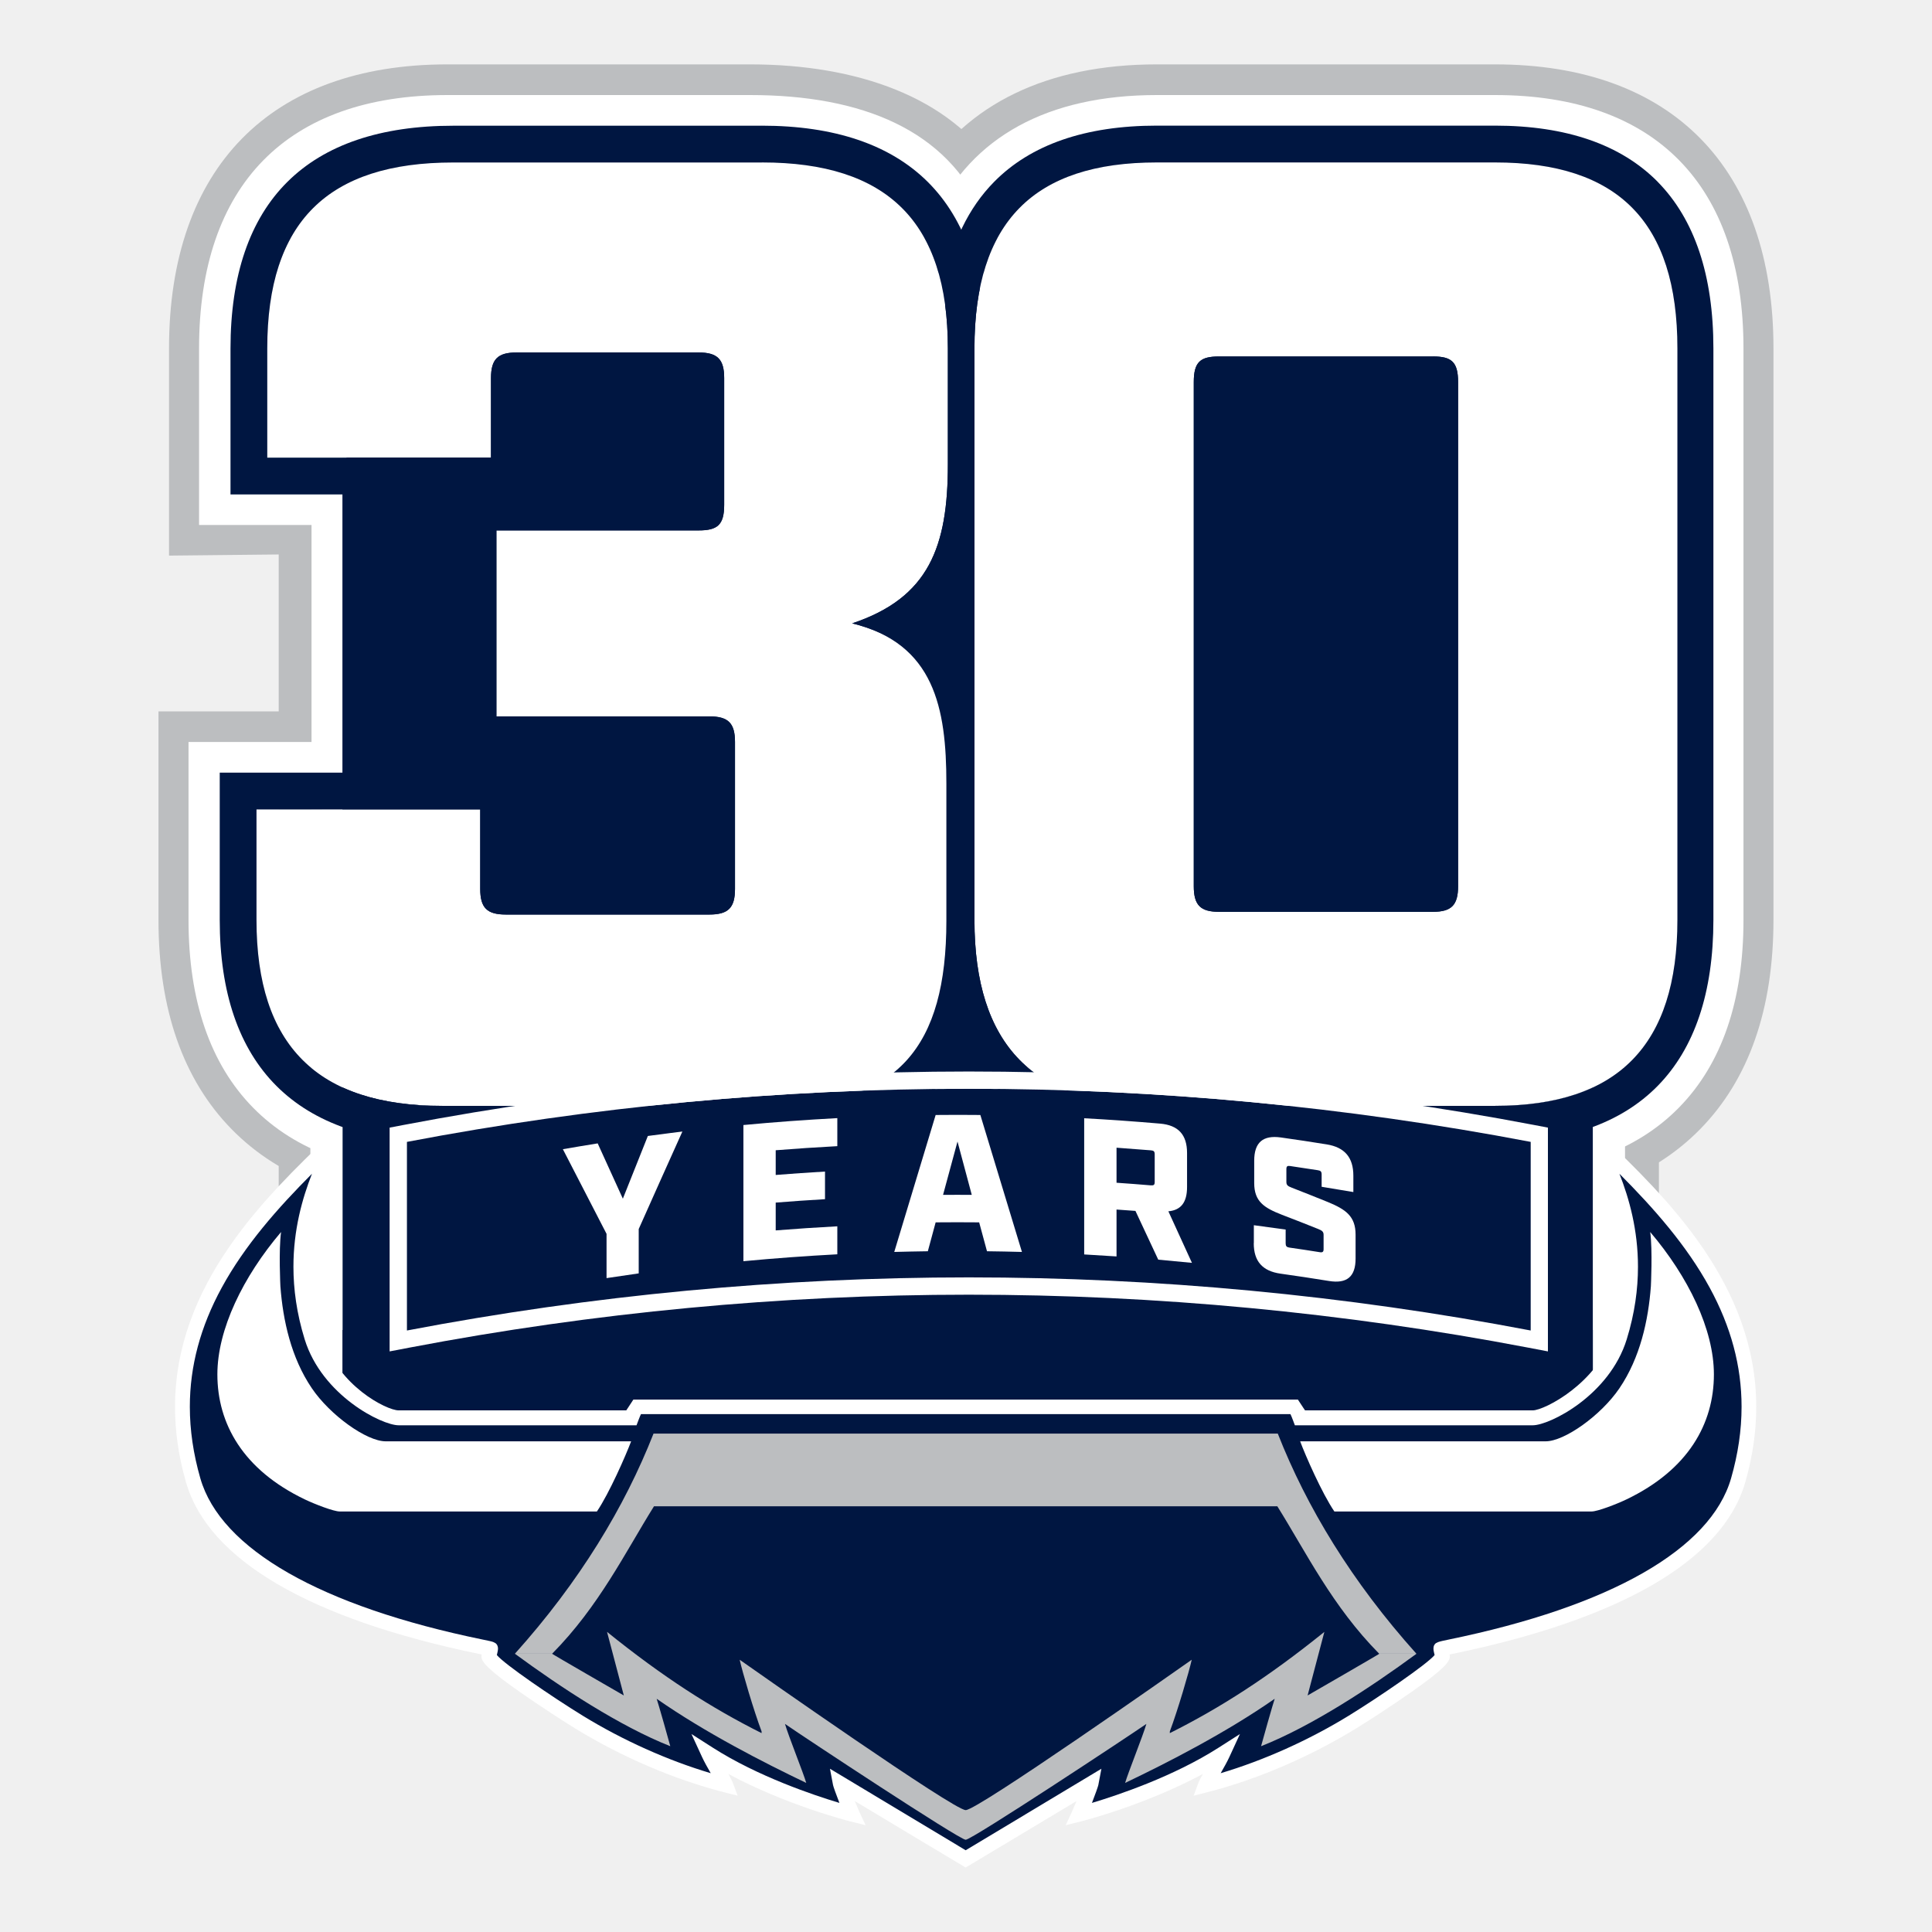
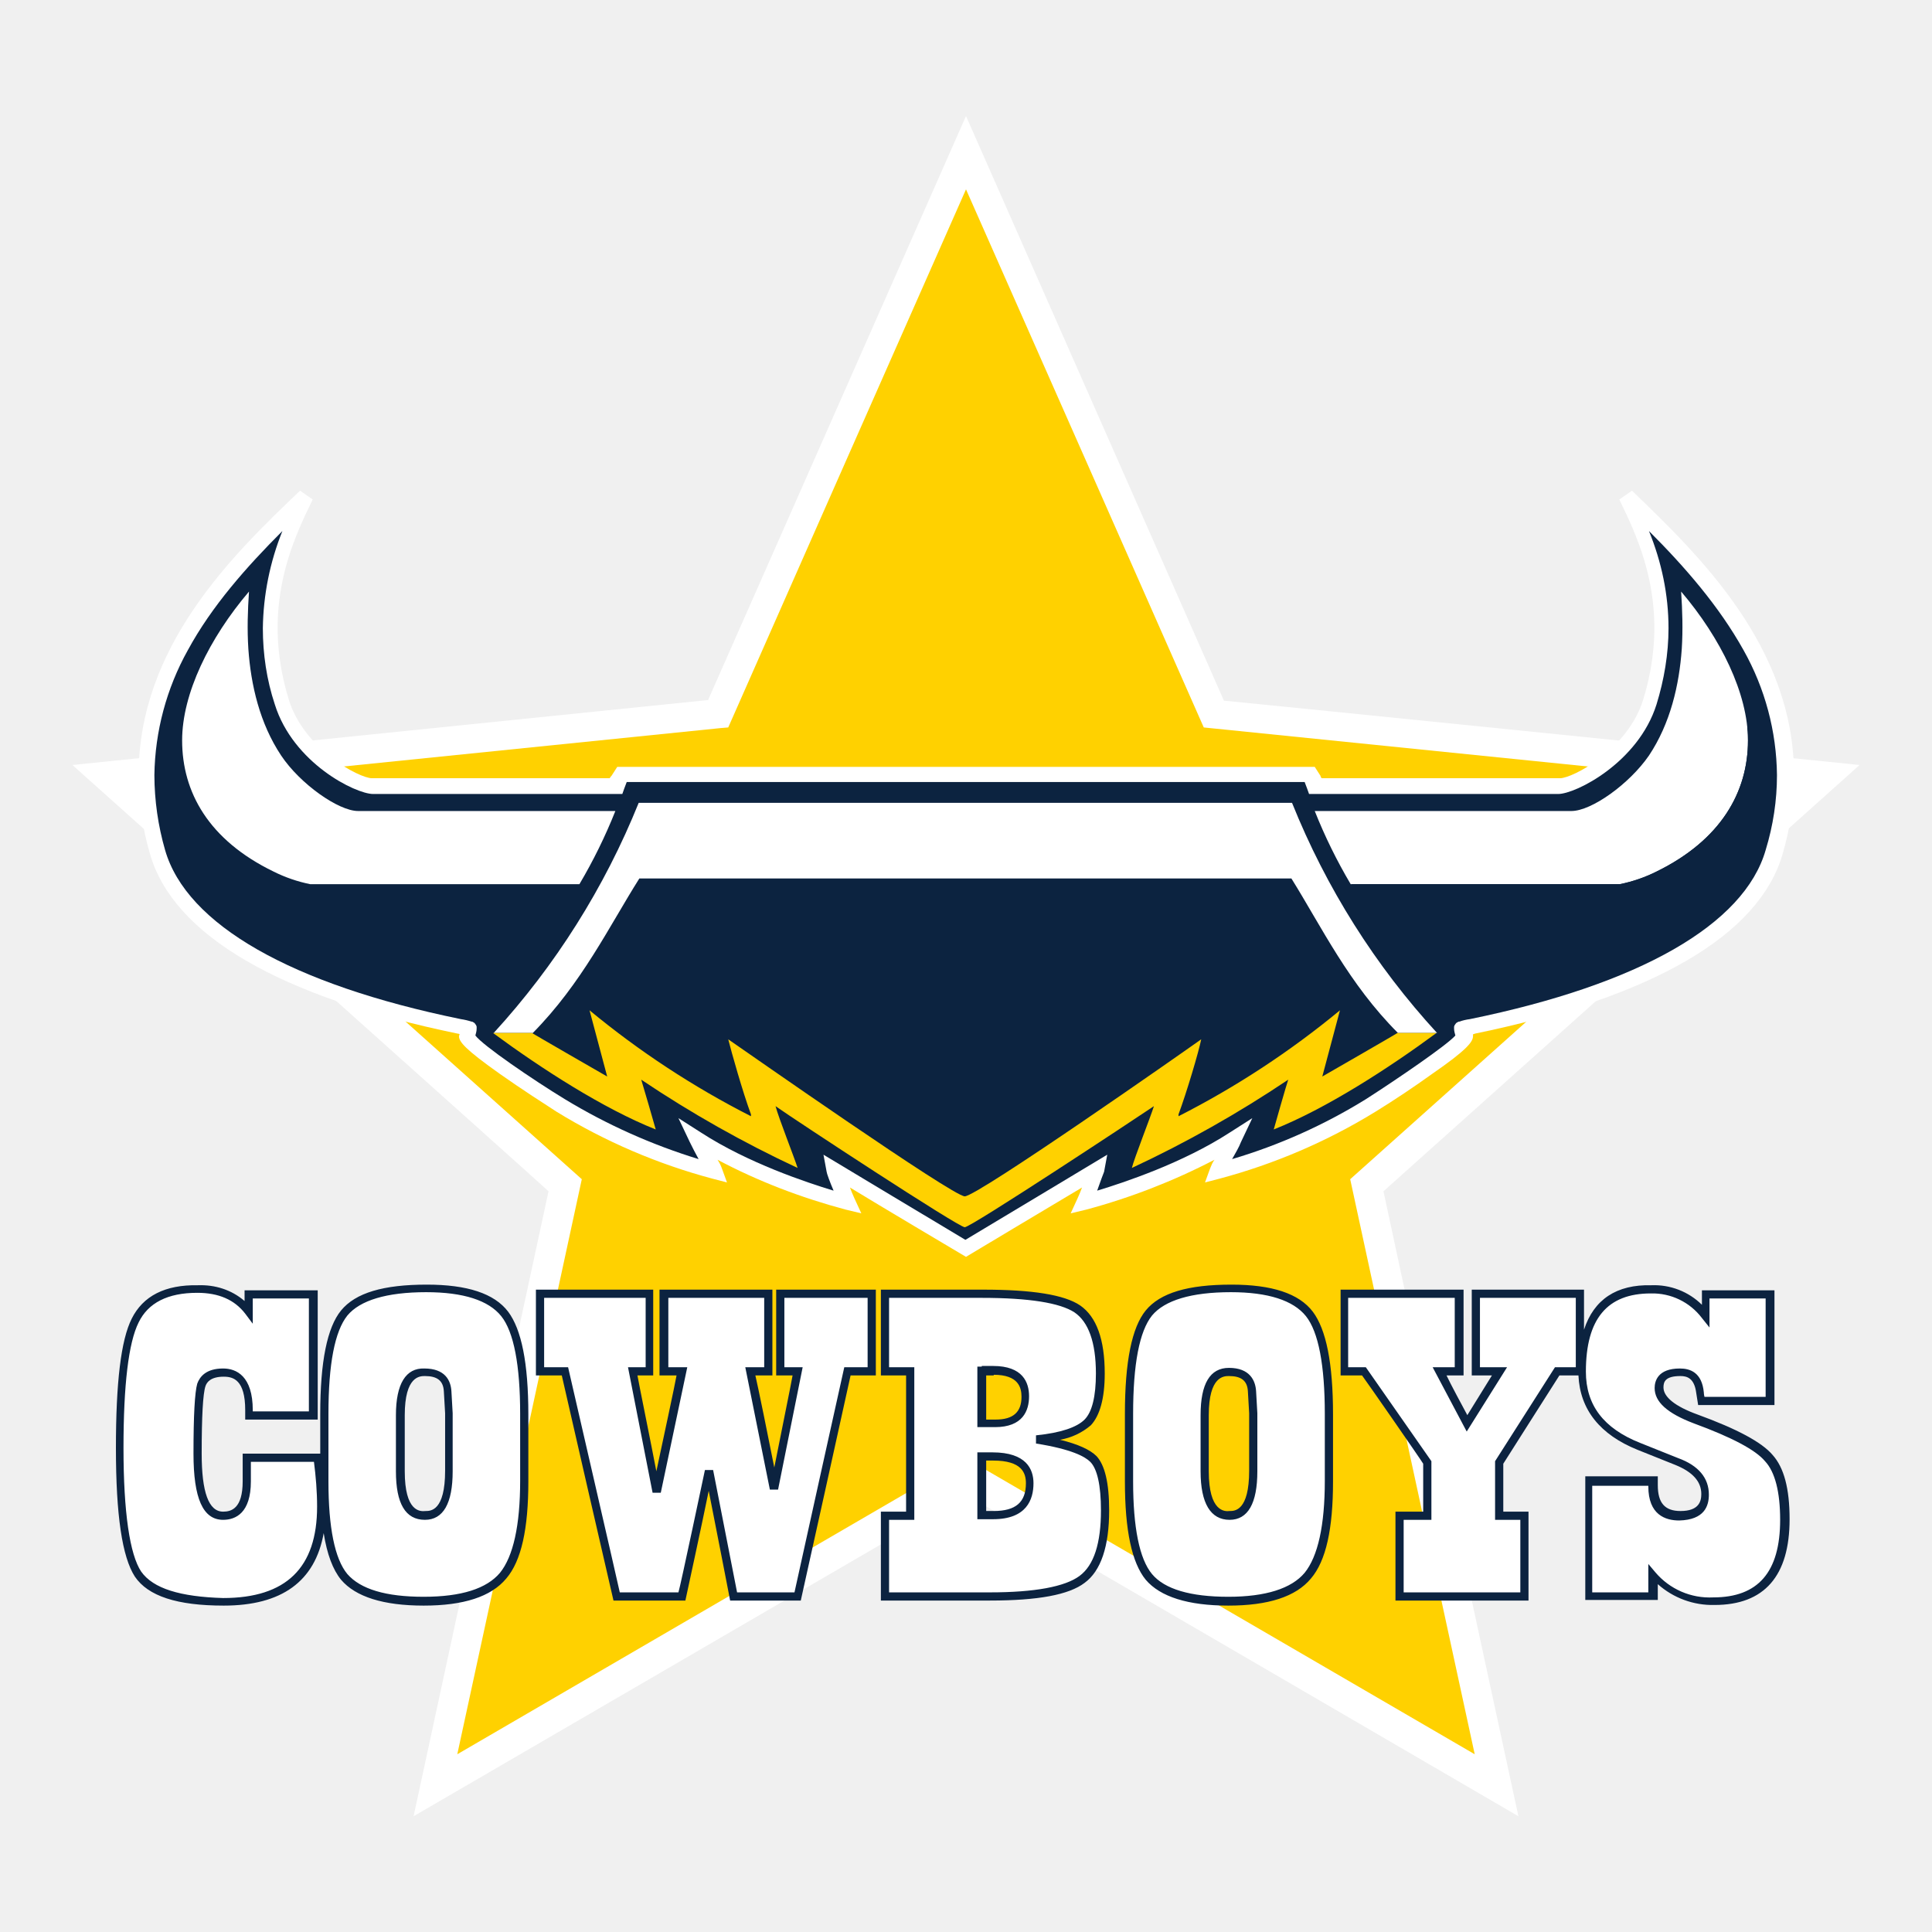
- <svg xmlns="http://www.w3.org/2000/svg" id="uuid-6d12cd0d-7a2a-43d5-b28b-ebf8814dda1a" viewBox="0 0 425.2 425.2">
-   <polygon points="61.34 346.66 61.34 52.46 365.1 52.46 365.1 346.66 213.22 397.17 61.34 346.66" fill="#bcbec0" />
-   <polygon points="68.56 340.24 68.56 60.01 357.88 60.01 357.88 340.24 213.22 388.35 68.56 340.24" fill="#fff" />
-   <polygon points="75.4 333.73 75.4 67.24 350.55 67.24 350.55 333.73 212.98 379.49 75.4 333.73" fill="#001641" />
-   <g>
-     <path d="M58.35,100.71v-24.03c0-27.88,13.09-40.93,40.13-40.93h66.6c8.73,0,16,1.37,21.85,4.15,.79-3.36,3.78-6.25,8.01-5.16,5.77,1.48,10.52,6.38,14.19,11.58,1.99-2.55,4.1-5.02,6.36-7.38,.29-.31,3.28-1.73,3.59-1.97-10.11-15.53-30.32-22.8-54-22.8H98.48c-38.95,0-61.28,22.78-61.28,62.51v45.6l28.76-.3,.72-5.54-8.33-15.74" fill="#bcbec0" />
-     <path d="M215.99,242.51c-.05,.1-.08,.2-.13,.3-.77,1.34-1.9,2.24-3.18,2.75-2.93,2.02-6.35,.78-8.32-1.69-3.26-1.86-6.5-3.82-10.21-4.45-1.07-.18-1.99-.72-2.73-1.46-6.19,3.6-14.15,5.43-24.02,5.43H96.16c-27.05,0-40.13-13.35-40.13-40.93v-24.32h14.83c-.03-.76-.06-1.52-.09-2.29-1.42-1.08-2.42-2.76-2.5-5.06-.17-4.77-.35-9.46-.36-14.22H34.88v45.9c0,19.66,5.42,35.16,16.12,46.07,10.7,10.91,25.89,16.44,45.16,16.44h71.25c19.27,0,34.47-5.53,45.16-16.44,2.53-2.58,4.76-5.43,6.7-8.52-1.12,.8-2.22,1.62-3.27,2.52Z" fill="#bcbec0" />
-     <path d="M329.04,14.17h-74.45c-24.13,0-41.88,8.76-51.89,24.86,2.42,2.08,4.56,4.65,6.42,7.29,1.99-2.55,4.11-5.02,6.36-7.38,4.51-4.73,10.97-.37,11.23,4.72,6.58-5.32,15.84-7.91,27.87-7.91h74.45c27.05,0,40.13,13.05,40.13,40.93v125.77c0,27.59-13.09,40.93-40.13,40.93h-74.45c-12.45,0-21.94-2.83-28.56-8.59-.08,.07-.15,.15-.22,.22-3.04,2.84-6.68,4.82-9.81,7.49-.05,.1-.08,.2-.13,.3-.77,1.34-1.9,2.24-3.18,2.75-1.77,1.22-3.72,1.25-5.43,.53,.7,.83,1.41,1.64,2.17,2.41,10.7,10.91,25.89,16.44,45.16,16.44h74.45c19.27,0,34.47-5.53,45.16-16.44,10.7-10.91,16.12-26.41,16.12-46.07V76.68c0-39.72-22.34-62.51-61.28-62.51Z" fill="#bcbec0" />
-   </g>
-   <rect x="75.4" y="67.24" width="275.15" height="164.16" fill="#001641" />
-   <g>
-     <path d="M74.61,108.57c0-3.23-.1-5.5,1.86-6.94-.08-.31-.15-.62-.23-.92h-17.89v-24.03c0-27.88,13.09-40.93,40.13-40.93h66.6c13.7,0,26.5,2.69,33.14,9.62q3.04,3.59,4.47,5.72c1.39,2.06,5.24-1.24,6.5,.86,.92-.13,1.84-.23,2.75-.35,.15-.2,.32-.4,.51-.6,.69-.74,3.19-3.42,3.94-4.01-7.89-18.29-26.54-26.07-51.31-26.07H98.48c-35.26,0-54.67,19.8-54.67,55.76v38.86h30.8" fill="#fff" />
-     <path d="M200.76,235.94c-1.83,0-3.26-.63-4.31-1.6-6.64,6.05-16.28,9.04-29.05,9.04H96.16c-27.05,0-40.13-13.35-40.13-40.93v-24.32h18.58v-14.83s0,.02,0,0H41.49v39.15c0,17.8,4.77,31.7,14.18,41.3,9.41,9.6,23.03,14.47,40.49,14.47h71.25c17.46,0,31.08-4.87,40.49-14.47,2.29-2.34,4.29-4.95,6.02-7.8h-13.16Z" fill="#fff" />
-     <path d="M329.04,20.92h-74.45c-24.06,0-40.7,9.26-48.87,26.55,1.36,1.33,1.98,7.19,2.96,8.81,.92-.13,1.85-.24,2.77-.36,.15-.2,.83-4.73,1.01-4.92,3.72-3.95,8.27-5.65,13.12-6.34,6.63-5.99,16.27-8.91,29.02-8.91h74.45c27.05,0,40.13,13.05,40.13,40.93v125.77c0,27.59-13.09,40.93-40.13,40.93h-74.45c-11.58,0-20.58-2.47-27.11-7.44h-19.44c1.74,2.85,3.75,5.46,6.05,7.8,9.41,9.6,23.03,14.47,40.49,14.47h74.45c17.46,0,31.08-4.87,40.49-14.47,9.41-9.6,14.18-23.49,14.18-41.3V76.68c0-35.96-19.42-55.76-54.67-55.76Z" fill="#fff" />
-   </g>
-   <g>
-     <path d="M56.45,202.45v-24.32h49.24v17.5c0,4.15,1.48,5.64,5.64,5.64h44.79c4.15,0,5.64-1.48,5.64-5.64v-32.33c0-4.15-1.48-5.64-5.64-5.64h-46.87v-40.93h44.49c4.15,0,5.64-1.19,5.64-5.64v-27.88c0-4.15-1.48-5.64-5.64-5.64h-40.04c-4.15,0-5.64,1.48-5.64,5.64v17.5H58.82v-24.03c0-27.88,13.35-40.93,40.93-40.93h67.93c27.59,0,40.93,13.05,40.93,40.93v25.51c0,18.09-4.15,29.37-21.06,35,18.09,4.45,23.43,18.39,23.43,35v30.26c0,27.59-13.35,40.93-40.93,40.93H97.38c-27.59,0-40.93-13.35-40.93-40.93Z" fill="#fff" />
-     <path d="M167.68,35.75c27.59,0,40.93,13.05,40.93,40.93v25.51c0,18.09-4.15,29.37-21.06,35,18.09,4.45,20.73,18.64,20.73,35.25v30.26c0,27.59-10.64,40.69-38.23,40.69H97.38c-27.59,0-40.93-13.35-40.93-40.93v-24.32h49.24v17.5c0,4.15,1.48,5.64,5.64,5.64h44.79c4.15,0,5.64-1.48,5.64-5.64v-32.33c0-4.15-1.48-5.64-5.64-5.64h-46.87v-40.93h44.49c4.15,0,5.64-1.19,5.64-5.64v-27.88c0-4.15-1.48-5.64-5.64-5.64h-40.04c-4.15,0-5.64,1.48-5.64,5.64v17.5H58.82v-24.03c0-27.88,13.35-40.93,40.93-40.93h67.93m0-8.09H99.76c-15.98,0-28.27,4.16-36.52,12.37-8.3,8.25-12.51,20.59-12.51,36.66v32.12h50.43v56.95h52.5v27.42h-39.88v-23.14H48.36v32.41c0,32.07,16.95,49.02,49.02,49.02h72.67c32.07,0,49.02-16.95,49.02-49.02v-30.26c0-18.33-6.25-29.17-14.24-35.54,10.16-9.16,11.86-22.19,11.86-34.46v-25.51c0-16.07-4.21-28.4-12.51-36.66-8.25-8.2-20.54-12.37-36.52-12.37h0Zm-10.99,138.12h0Z" fill="#001641" />
-   </g>
-   <g>
-     <path d="M214.46,202.45V76.68c0-27.88,13.09-40.93,40.13-40.93h74.45c27.05,0,40.13,13.05,40.13,40.93v125.77c0,27.59-13.09,40.93-40.13,40.93h-74.45c-27.05,0-40.13-13.35-40.13-40.93Zm100.91-1.78c4.07,0,5.53-1.48,5.53-5.64V84.09c0-4.45-1.45-5.64-5.53-5.64h-47.11c-4.07,0-5.53,1.19-5.53,5.64v110.94c0,4.15,1.45,5.64,5.53,5.64h47.11Z" fill="#fff" />
-     <path d="M315.37,78.46h-47.11c-4.07,0-5.53,1.19-5.53,5.64v110.94c0,4.15,1.45,5.64,5.53,5.64h47.11c4.07,0,5.53-1.48,5.53-5.64V84.09c0-4.45-1.45-5.64-5.53-5.64Z" fill="#001641" />
-     <path d="M364.84,40.02c-8.09-8.2-20.13-12.37-35.8-12.37h-74.45c-15.67,0-27.71,4.16-35.8,12.37-5.65,5.73-9.36,13.44-11.11,23,.58,.95,.99,2.07,1.16,3.35,2.48,18.81,1.26,37.6-1.74,56.27-.12,.74-.32,1.4-.58,1.99v21.76c1.72,1.26,2.95,3.22,3.3,5.32,.79,.88,1.37,1.92,1.64,3.06,.34,1.46,.55,2.9,.63,4.33,.15,.29,.32,.58,.43,.9,.5,.94,.72,1.96,.68,3.05v1.45c0,1.29-.31,2.49-.89,3.62,.81,8.58,.27,17.09-.52,25.62,1.1,9.79-.8,19.35-2.41,28.98,5.96,18.86,21.26,28.73,45.2,28.73h74.45c31.44,0,48.06-16.95,48.06-49.02V76.68c0-16.07-4.13-28.4-12.26-36.66Zm4.33,162.43c0,27.59-13.09,40.93-40.13,40.93h-74.45c-27.05,0-40.13-13.35-40.13-40.93V76.68c0-27.88,13.09-40.93,40.13-40.93h74.45c27.05,0,40.13,13.05,40.13,40.93v125.77Z" fill="#001641" />
-   </g>
-   <rect x="68.31" y="250.88" width="289.33" height="41.83" fill="#fff" />
-   <rect x="75.4" y="244.97" width="275.15" height="67.96" fill="#001641" />
-   <g>
-     <path d="M336.88,292.82c-81.71-15.59-165.62-15.59-247.33,0,0-13.84,0-27.67,0-41.51,81.71-15.59,165.62-15.59,247.33,0v41.51Z" fill="#001641" />
-     <path d="M213.22,239.62c41.41,0,82.81,3.9,123.66,11.69v41.51c-40.85-7.79-82.26-11.69-123.66-11.69s-82.81,3.9-123.66,11.69v-41.51c40.85-7.79,82.26-11.69,123.66-11.69m0-3.8c-41.63,0-83.48,3.96-124.38,11.76l-3.09,.59v49.25l4.51-.86c40.43-7.71,81.79-11.62,122.95-11.62s82.52,3.91,122.95,11.62l4.51,.86v-49.25l-3.09-.59c-40.9-7.8-82.74-11.76-124.38-11.76h0Z" fill="#fff" />
-   </g>
-   <g>
-     <path d="M133.49,271.55c-3.21-6.24-6.41-12.45-9.61-18.63,2.55-.44,5.1-.87,7.66-1.28,1.84,4.05,3.69,8.1,5.54,12.17,1.83-4.61,3.67-9.21,5.5-13.8,2.53-.35,5.07-.67,7.6-.98-3.21,7.12-6.41,14.28-9.61,21.46v9.76c-2.36,.33-4.72,.68-7.08,1.04v-9.76Z" fill="#fff" />
-     <path d="M163.61,247.6c6.88-.65,13.77-1.15,20.67-1.52,0,2.06,0,4.11,0,6.17-4.52,.24-9.04,.54-13.56,.9,0,1.81,0,3.62,0,5.44,3.62-.29,7.23-.54,10.85-.75,0,2.03,0,4.05,0,6.08-3.62,.21-7.24,.46-10.85,.75,0,2.04,0,4.08,0,6.12,4.52-.36,9.03-.66,13.56-.9,0,2.05,0,4.11,0,6.16-6.9,.37-13.79,.87-20.67,1.52,0-9.99,0-19.98,0-29.97Z" fill="#fff" />
-     <path d="M215.5,269.02c-3.19-.03-6.39-.03-9.58,0-.57,2.12-1.15,4.24-1.72,6.36-2.46,.03-4.93,.09-7.39,.15,3.04-10.08,6.07-20.12,9.11-30.14,3.28-.03,6.56-.04,9.84,0,3.05,10.02,6.1,20.06,9.15,30.14-2.56-.07-5.13-.12-7.69-.15-.57-2.12-1.15-4.24-1.72-6.35Zm-1.63-6.05c-1.05-3.92-2.09-7.83-3.14-11.74-1.06,3.91-2.12,7.82-3.18,11.74,2.11-.01,4.21-.02,6.32,0Z" fill="#fff" />
-     <path d="M262.32,277.93c-2.47-.25-4.94-.48-7.41-.7-1.67-3.58-3.34-7.16-5.02-10.73-1.39-.11-2.77-.21-4.16-.3v10.32c-2.37-.16-4.75-.31-7.12-.44v-29.97c5.58,.3,11.16,.7,16.73,1.18,3.98,.35,5.91,2.44,5.91,6.46v7.49c0,3.38-1.33,5.09-4.11,5.35,1.73,3.77,3.46,7.54,5.18,11.33Zm-9-17.06c.6,.05,.81-.1,.81-.74v-6.08c0-.64-.21-.83-.81-.88-2.53-.21-5.06-.4-7.59-.58v7.71c2.53,.17,5.06,.37,7.59,.58Z" fill="#fff" />
-     <path d="M275.95,273.59v-3.94c2.33,.3,4.67,.62,7,.95,0,1.01,0,2.03,0,3.04,0,.6,.21,.84,.81,.93,2.25,.32,4.49,.66,6.73,1.02,.6,.09,.81-.09,.81-.68v-3.13c0-.68-.3-.95-1.19-1.3-2.64-1.06-5.28-2.1-7.93-3.11-3.97-1.54-6.15-2.93-6.15-7v-4.92c0-4.02,1.92-5.67,5.89-5.11,3.36,.47,6.71,.98,10.06,1.52,3.96,.64,5.87,2.87,5.87,6.89v3.6c-2.32-.4-4.65-.79-6.98-1.16v-2.7c0-.64-.21-.85-.81-.94-2.04-.32-4.09-.63-6.14-.93-.6-.09-.81,.06-.81,.7v2.78c0,.69,.26,.94,1.19,1.29,2.64,1.03,5.28,2.08,7.92,3.15,3.96,1.63,6.12,3.13,6.12,7.19v5.27c0,3.98-1.91,5.57-5.87,4.92-3.55-.58-7.1-1.11-10.65-1.61-3.97-.56-5.89-2.72-5.89-6.7Z" fill="#fff" />
-   </g>
-   <g>
-     <path d="M139.39,308.03l-1.22,1.86c-.13,.18-.23,.34-.34,.51h-50.11c-2.67-.02-13.3-5.44-16.54-15.93-6.01-19.46-.14-34.25,3.98-42.69l-2.61-1.9c-14.01,13.46-34.03,32.69-34.03,59.79,0,5.22,.74,10.74,2.42,16.56,4.9,17.06,27.27,30.13,64.69,37.81,0,0,.25,.05,.39,.08-.03,.14-.06,.27-.06,.42,0,1.2,1.31,2.83,8.57,7.92,4.49,3.14,9.63,6.45,11.99,7.9,10.27,6.3,21.92,11.3,32.8,14.07l3.03,.77-1.1-2.93c-.15-.4-.46-.99-.96-1.86,12.63,6.8,26.23,10.3,26.89,10.46l3.32,.82-1.45-3.12c-.12-.25-.5-1.15-.93-2.19,5.86,3.53,24.4,14.63,24.4,14.63,0,0,18.53-11.09,24.4-14.63-.43,1.04-.82,1.94-.93,2.19l-1.45,3.12,3.32-.82c.65-.16,14.26-3.66,26.89-10.46-.49,.87-.81,1.45-.96,1.86l-1.1,2.93,3.03-.77c10.88-2.77,22.53-7.77,32.8-14.07,2.36-1.45,7.51-4.76,11.99-7.9,7.26-5.09,8.57-6.72,8.57-7.92,0-.15-.03-.28-.06-.42,.13-.03,.39-.08,.39-.08,37.42-7.68,59.79-20.75,64.69-37.81,1.67-5.82,2.42-11.34,2.42-16.56,0-27.11-20.02-46.33-34.03-59.79l-1.37,1c4.12,8.44,9.77,23.46,3.76,42.92-3.24,10.49-14.89,16.58-17.55,16.6h-50.11c-.11-.17-.22-.33-.35-.51l-1.22-1.86H139.39Z" fill="#fff" fill-rule="evenodd" />
-     <path d="M284,311.22c.17,.26,.98,2.46,.98,2.46h52.36c3.71,0,16.86-6.58,20.67-18.9,1.78-5.75,2.48-11.1,2.48-16,0-8.11-1.93-14.99-4.08-20.46,7.54,7.57,14.78,15.75,19.86,25.07,4.69,8.6,7.02,17.27,7.02,26.21,0,5.15-.77,10.39-2.31,15.75-4.48,15.59-26.57,28.19-62.2,35.5-1.12,.23-1.81,.38-2.28,.55h.01s-.05,.01-.07,.02c-.32,.13-.54,.27-.68,.47-.12,.15-.2,.33-.24,.53,0,.01,0,.02,0,.03h0c-.02,.1-.04,.22-.04,.34,0,.4,.11,.91,.25,1.46-1.71,2.05-12.17,9.2-18.89,13.34-8.84,5.42-18.71,9.84-28.19,12.66,.7-1.22,1.42-2.5,1.9-3.54l2.34-5.08-4.71,3.01c-9.88,6.32-22.12,10.43-27.86,12.15,.71-1.81,1.35-3.65,1.4-3.92l.68-3.6s-28.3,16.99-29.87,17.94c-1.57-.95-29.87-17.94-29.87-17.94l.68,3.6c.05,.28,.69,2.11,1.4,3.92-5.73-1.72-17.98-5.84-27.85-12.15l-4.71-3.01,2.34,5.08c.48,1.04,1.2,2.32,1.9,3.54-9.48-2.82-19.35-7.24-28.18-12.66-6.73-4.14-17.19-11.29-18.89-13.34,.14-.56,.25-1.06,.25-1.46,0-.13-.02-.24-.04-.35h0s0-.01-.01-.02c-.04-.2-.12-.38-.24-.53-.14-.2-.36-.34-.68-.47-.03-.01-.04-.03-.07-.04h.01c-.47-.16-1.16-.3-2.28-.53-35.64-7.31-57.73-19.92-62.2-35.5-1.54-5.36-2.31-10.6-2.31-15.75,0-8.94,2.33-17.61,7.02-26.21,5.08-9.32,12.31-17.5,19.86-25.07-2.15,5.48-4.08,12.35-4.08,20.46,0,4.9,.7,10.25,2.48,16,3.81,12.32,16.95,18.9,20.67,18.9h52.36s.81-2.19,.98-2.46h142.95Z" fill="#001641" fill-rule="evenodd" />
-     <path d="M363.17,271.13c8.39,9.86,14.03,21.46,14.03,31.35,0,10.84-5.64,21-19.26,27.52-2.21,1.06-6.36,2.65-7.64,2.65h-56.63c-2.72-3.99-6.38-12.35-7.53-15.44h54.03c4.17,0,12.21-5.73,16.24-11.68,4.56-6.72,6.36-14.93,6.92-22.44,0,0,.4-7.97-.15-11.96Z" fill="#fff" />
-     <path d="M61.87,271.13c-8.39,9.86-14.03,21.46-14.03,31.35,0,10.84,5.64,21,19.26,27.52,2.21,1.06,6.36,2.65,7.64,2.65h56.63c2.71-3.99,6.37-12.35,7.53-15.44h-54.03c-4.17,0-12.21-5.73-16.24-11.68-4.56-6.72-6.36-14.93-6.92-22.44,0,0-.4-7.97,.15-11.96Z" fill="#fff" />
-     <path d="M143.93,331.51c-6.33,10.14-12.12,22.05-22.42,32.45h-8.19c14.23-15.85,24.16-32.29,30.51-48.45h137.39c6.34,16.16,16.28,32.6,30.51,48.45h-8.19c-10.3-10.4-16.09-22.32-22.42-32.45H143.93Z" fill="#bcbec0" />
-     <path d="M212.52,398.37c-2.58,.03-45.95-30.42-49.73-33.09,.59,2.67,3.09,11.17,4.82,15.77v.38c-11.1-5.57-21.66-12.32-34.01-22.28h0l3.69,13.99s-15.93-9.18-15.78-9.18c.2,0-8.4,0-8.19,0,10.07,7.41,23.15,15.99,34.2,20.35-.11-.51-2.74-9.75-3-10.44,10.7,7.46,23.47,14,32.92,18.52-.61-2.15-3.96-10.44-4.68-12.99,4.12,2.86,38.46,25.54,39.77,25.5,1.31,.04,35.64-22.64,39.77-25.5-.73,2.56-4.07,10.85-4.68,12.99,9.45-4.51,22.22-11.06,32.92-18.52-.26,.69-2.89,9.93-3,10.44,11.06-4.36,24.14-12.94,34.21-20.35,.2,0-8.39,0-8.19,0,.14,0-15.78,9.18-15.78,9.18l3.69-13.99h0c-12.35,9.96-22.91,16.72-34.01,22.28v-.38c1.73-4.6,4.23-13.11,4.82-15.77-3.78,2.67-47.15,33.11-49.73,33.09Z" fill="#bcbec0" />
-   </g>
+ <svg xmlns="http://www.w3.org/2000/svg" width="100" height="100" fill-rule="evenodd" stroke-linejoin="round" stroke-miterlimit="2" clip-rule="evenodd" viewBox="0 0 100 100" xml:space="preserve">
+   <path fill="#fff" fill-rule="nonzero" d="M36.65 36.234 3.748 39.596s24.056 21.51 24.644 22.064c-.163.784-6.985 32.348-6.985 32.348S49.315 77.786 50 77.361c.685.391 28.593 16.647 28.593 16.647s-6.822-31.531-6.985-32.348c.588-.522 24.644-22.064 24.644-22.064s-32.118-3.265-32.901-3.33C63.023 35.515 50 6.008 50 6.008L36.65 36.234Z" />
+   <path fill="#ffd100" fill-rule="nonzero" d="m37.304 37.685.389-.032S48.834 12.423 50 9.8c1.166 2.623 12.307 27.853 12.307 27.853s27.432 2.785 30.282 3.077c-2.138 1.91-22.703 20.306-22.703 20.306s5.829 26.946 6.445 29.764A59083.92 59083.92 0 0 0 50 75.481S26.163 89.343 23.669 90.8c.616-2.818 6.445-29.764 6.445-29.764S9.581 42.673 7.411 40.73c2.882-.292 29.893-3.045 29.893-3.045Z" />
+   <path fill="#fff" d="m31.949 39.693-.293.457c-.033.033-.065.065-.098.131H19.252c-.652 0-3.525-1.502-4.308-4.081-1.469-4.798.229-8.257 1.24-10.346l-.653-.457c-3.46 3.297-8.356 8.03-8.356 14.721 0 1.371.196 2.742.588 4.08 1.207 4.211 6.724 7.409 15.929 9.303 0 0 .065 0 .097.032 0 .033-.032.065-.032.098 0 .294.326.686 2.122 1.958 1.109.784 2.382 1.6 2.937 1.959a30.396 30.396 0 0 0 8.062 3.46l.751.195-.261-.717a2.012 2.012 0 0 0-.228-.457c2.088 1.109 4.308 1.958 6.626 2.578l.816.196-.36-.783a7.882 7.882 0 0 1-.228-.555c1.436.881 6.006 3.59 6.006 3.59s4.57-2.741 6.006-3.59a7.892 7.892 0 0 1-.229.555l-.359.783.816-.196a32.806 32.806 0 0 0 6.626-2.578c-.098.13-.163.294-.228.457l-.261.717.751-.195a30.396 30.396 0 0 0 8.062-3.46 50.114 50.114 0 0 0 2.937-1.959c1.796-1.24 2.122-1.664 2.122-1.958v-.098a.313.313 0 0 0 .098-.032c9.205-1.894 14.721-5.093 15.928-9.303a14.45 14.45 0 0 0 .588-4.08c0-6.659-4.929-11.392-8.388-14.721l-.653.457c1.011 2.089 2.709 5.548 1.24 10.346-.783 2.579-3.656 4.081-4.308 4.081H68.409a.25.25 0 0 1-.065-.131l-.293-.457H31.949Z" />
+   <path fill="#0c2340" d="M67.528 40.477c.033.065.229.62.229.62h12.892c.914 0 4.146-1.632 5.092-4.635.392-1.273.621-2.612.621-3.949 0-1.731-.359-3.428-1.012-5.027 1.861 1.86 3.623 3.884 4.897 6.169a13.478 13.478 0 0 1 1.729 6.463c0 1.305-.196 2.611-.587 3.884-1.11 3.852-6.528 6.952-15.309 8.748a2.716 2.716 0 0 0-.555.131h-.033c-.064.032-.13.065-.163.13a.257.257 0 0 0-.066.13v.099c0 .13.034.228.066.358-.424.49-3.003 2.253-4.635 3.298a28.61 28.61 0 0 1-6.92 3.099c.163-.292.36-.62.457-.88l.588-1.24-1.175.75c-2.415 1.567-5.451 2.578-6.855 3.003.163-.457.327-.914.359-.979l.163-.882s-6.952 4.178-7.343 4.407c-.393-.229-7.345-4.407-7.345-4.407l.163.882c0 .065.163.522.36.979-1.404-.425-4.44-1.436-6.855-3.003l-1.175-.75.588 1.24c.13.26.293.588.456.88a30.67 30.67 0 0 1-6.919-3.099c-1.665-1.013-4.244-2.776-4.635-3.298.032-.13.065-.228.065-.358v-.099a.255.255 0 0 0-.065-.13c-.034-.065-.098-.098-.163-.13h-.034a3.281 3.281 0 0 0-.554-.131c-8.781-1.796-14.199-4.896-15.309-8.748a14.142 14.142 0 0 1-.555-3.884 13.68 13.68 0 0 1 1.73-6.463c1.24-2.285 3.036-4.309 4.896-6.169a13.968 13.968 0 0 0-1.012 5.027c0 1.337.197 2.676.62 3.949.948 3.036 4.179 4.635 5.092 4.635h12.894s.195-.555.228-.62h35.089Z" />
+   <path fill="#fff" fill-rule="nonzero" d="M33.092 45.47c-1.567 2.482-2.971 5.42-5.516 7.998h-2.024a39.52 39.52 0 0 0 7.507-11.914h33.816a39.162 39.162 0 0 0 7.508 11.914h-2.024c-2.546-2.546-3.95-5.484-5.516-7.998H33.092Zm53.923-14.851c2.056 2.416 3.46 5.288 3.46 7.703 0 2.677-1.404 5.158-4.734 6.79-.599.3-1.236.519-1.893.652H69.911a26.888 26.888 0 0 1-1.86-3.786h13.284c1.045 0 3.003-1.403 4.015-2.872 1.11-1.664 1.567-3.656 1.698-5.516.064-1.012.032-1.991-.033-2.971Zm-74.127 0c-2.057 2.416-3.461 5.288-3.461 7.703 0 2.677 1.371 5.158 4.733 6.79.6.3 1.236.519 1.893.652h13.938a27.108 27.108 0 0 0 1.86-3.786H18.534c-1.011 0-3.003-1.403-3.982-2.872-1.11-1.664-1.567-3.656-1.697-5.516-.066-1.012-.033-1.991.033-2.971Z" />
+   <path fill="#ffd100" fill-rule="nonzero" d="M49.935 61.922c-.62 0-11.294-7.475-12.241-8.127.163.652.751 2.741 1.176 3.884v.097a45.45 45.45 0 0 1-8.356-5.483l.914 3.427s-3.918-2.252-3.885-2.252H25.52c2.48 1.828 5.711 3.917 8.421 4.993-.033-.129-.685-2.382-.751-2.578a59.87 59.87 0 0 0 8.094 4.57c-.162-.522-.979-2.578-1.142-3.199 1.013.718 9.467 6.267 9.793 6.267.326 0 8.78-5.582 9.792-6.267-.196.621-1.012 2.677-1.142 3.199a59.808 59.808 0 0 0 8.094-4.57c-.064.163-.718 2.449-.75 2.578 2.709-1.076 5.941-3.165 8.421-4.993h-2.024c.033 0-3.884 2.252-3.884 2.252l.914-3.427A45.517 45.517 0 0 1 61 57.776v-.097c.424-1.143 1.044-3.232 1.175-3.885-.914.653-11.587 8.128-12.24 8.128Z" />
+   <path fill="#0c2340" fill-rule="nonzero" d="M16.576 75.239h-4.015v1.437c0 1.403-.587 1.567-1.012 1.567-.751 0-1.11-1.013-1.11-3.004 0-1.925.065-3.101.196-3.492.066-.196.261-.49.946-.49.491 0 1.111.164 1.111 1.73v.49h3.753v-6.691h-3.786v.554c-.685-.588-1.535-.848-2.415-.816-1.698-.032-2.841.555-3.427 1.73C6.261 69.364 6 71.551 6 74.945c0 3.493.326 5.647.98 6.659.685 1.012 2.187 1.502 4.601 1.502 3.006 0 4.73-1.257 5.173-3.752.173 1.094.474 1.891.899 2.413.75.882 2.187 1.339 4.276 1.339 2.057 0 3.493-.457 4.276-1.404.783-.914 1.142-2.578 1.142-5.026v-3.461c0-2.676-.359-4.406-1.044-5.32-.718-.947-2.122-1.403-4.211-1.403-2.252 0-3.688.424-4.439 1.338-.718.881-1.077 2.643-1.077 5.353v2.056Zm42.726-7.409c-.717.881-1.077 2.643-1.077 5.353v3.493c0 2.545.36 4.21 1.077 5.091.751.882 2.187 1.339 4.277 1.339 2.056 0 3.493-.457 4.276-1.404.783-.914 1.142-2.578 1.142-5.026v-3.461c0-2.676-.359-4.406-1.045-5.32-.717-.947-2.121-1.403-4.21-1.403-2.253 0-3.689.424-4.44 1.338Zm22.686.995v-2.073h-5.81v4.44h1.044c-.261.424-1.011 1.632-1.273 2.056-.228-.424-.881-1.632-1.077-2.056h.882v-4.44h-6.365v4.44h1.11c.13.163 3.101 4.439 3.165 4.57v2.481h-1.435v4.601h6.886v-4.601H77.81v-2.481c.065-.098 2.774-4.375 2.905-4.57h.985c.081 1.775 1.121 3.069 3.062 3.851l1.959.784c.881.359 1.338.849 1.338 1.502 0 .391-.13.881-1.077.881-.816 0-1.175-.424-1.175-1.339v-.457h-3.753v6.398h3.753v-.816a4.258 4.258 0 0 0 2.938 1.077c2.579 0 3.884-1.502 3.884-4.439 0-1.599-.294-2.677-.882-3.329-.554-.654-1.828-1.339-3.884-2.09-1.174-.424-1.762-.914-1.762-1.403 0-.294.097-.588.881-.588.327 0 .718.098.816.882l.098.62h3.95v-5.94h-3.754v.75a3.52 3.52 0 0 0-2.611-1.012c-1.816-.047-2.984.74-3.493 2.301Zm-31.106-2.073h-5.288v4.44h1.305v7.051h-1.305v4.601h5.646c2.481 0 4.08-.294 4.897-.914.848-.619 1.273-1.893 1.273-3.753 0-1.436-.229-2.35-.653-2.807-.326-.327-.947-.62-1.893-.848a3.317 3.317 0 0 0 1.599-.751c.457-.491.718-1.371.718-2.677 0-1.763-.424-2.938-1.273-3.525-.816-.555-2.481-.817-5.026-.817Zm-5.549 0h-5.158v4.44h.849c-.065.391-.685 3.427-.947 4.765-.261-1.338-.881-4.374-.979-4.765h.881v-4.44h-5.843v4.44h.882c-.065.391-.751 3.59-1.045 4.961-.26-1.371-.914-4.57-.979-4.961h.816v-4.44h-6.071v4.44h1.339a4951 4951 0 0 0 2.676 11.652h3.721s.914-4.21 1.208-5.679c.294 1.469 1.109 5.679 1.109 5.679h3.656s2.514-11.326 2.578-11.652h1.307v-4.44ZM20.95 76.153v-2.905c0-2.024.783-2.024 1.044-2.024.621 0 .947.229.979.784l.066 1.143v2.97c0 2.089-.751 2.089-1.012 2.089-.294.033-1.077.033-1.077-2.057Zm41.616 0v-2.905c0-2.024.785-2.024 1.045-2.024.62 0 .947.229.979.784l.066 1.143v2.97c0 2.089-.751 2.089-1.012 2.089-.261.033-1.078.033-1.078-2.057Zm-11.163-.555c1.502 0 1.698.653 1.698 1.175 0 .979-.522 1.436-1.665 1.436h-.391v-2.611h.358Zm.033-4.439c1.274 0 1.437.653 1.437 1.142 0 .784-.425 1.176-1.339 1.176h-.489v-2.285h.391v-.033Zm39.006-34.077v.62c.033.196.033.425.033.62 0 2.677-1.404 5.158-4.734 6.79-.599.3-1.236.519-1.893.652H69.943a31.534 31.534 0 0 0 3.558 4.995c.294.359 1.045 1.273 1.273 1.273.229 0 6.855-2.024 10.674-3.82 4.211-1.957 5.81-4.732 5.81-7.702-.033-1.208-.326-2.351-.816-3.428Z" />
+   <path fill="#fff" fill-rule="nonzero" d="M7.306 81.343c-.588-.881-.914-3.068-.914-6.398 0-3.264.261-5.451.783-6.495.49-1.012 1.502-1.534 3.035-1.534 1.111 0 1.927.359 2.481 1.077l.392.523v-1.307h2.905v5.843h-2.905v-.065c0-1.763-.848-2.154-1.534-2.154-.882 0-1.208.424-1.339.783-.129.457-.195 1.632-.195 3.623 0 2.318.489 3.427 1.534 3.427.653 0 1.436-.359 1.436-1.99v-1.012h3.265c.097.75.163 1.534.163 2.317 0 3.166-1.6 4.733-4.864 4.733-2.219-.065-3.623-.489-4.243-1.371Zm81.145-3.982c0-.849-.522-1.502-1.6-1.893l-1.958-.784c-1.894-.75-2.808-1.958-2.808-3.688 0-2.742 1.111-4.048 3.363-4.048a3.21 3.21 0 0 1 2.644 1.274l.391.489v-1.502h2.906v5.092h-3.166c-.033-.13-.033-.228-.033-.228-.098-1.044-.718-1.24-1.241-1.24-1.142 0-1.305.653-1.305 1.011 0 .719.653 1.307 2.024 1.828 1.958.719 3.198 1.371 3.688 1.959.522.555.784 1.599.784 3.035 0 2.71-1.143 4.015-3.461 4.015a3.683 3.683 0 0 1-3.003-1.305l-.359-.425v1.47h-2.904v-5.517h2.904v.032c0 1.47.881 1.764 1.6 1.764 1.306-.034 1.534-.751 1.534-1.339ZM17.98 81.474c-.653-.783-.98-2.416-.98-4.798v-3.493c0-2.579.327-4.276.98-5.092.652-.783 2.023-1.208 4.079-1.208 1.927 0 3.232.425 3.884 1.24.654.816.98 2.547.98 5.06v3.46c0 2.317-.359 3.917-1.044 4.765-.686.817-1.992 1.241-3.95 1.241-1.958 0-3.264-.392-3.949-1.175Zm41.649 0c-.653-.783-.979-2.416-.979-4.798v-3.493c0-2.579.326-4.276.979-5.092.653-.783 2.023-1.208 4.08-1.208 1.926 0 3.232.425 3.885 1.24.652.816.978 2.547.978 5.06v3.46c0 2.317-.358 3.917-1.044 4.765-.685.817-2.024 1.241-3.949 1.241-1.959 0-3.297-.392-3.95-1.175Zm-8.813-14.297c2.448 0 4.048.261 4.798.751.718.489 1.11 1.534 1.11 3.166 0 1.175-.196 1.991-.587 2.383-.392.392-1.208.685-2.514.816v.424c1.861.294 2.546.685 2.808.947.358.358.554 1.207.554 2.513 0 1.697-.359 2.84-1.11 3.394-.751.556-2.317.85-4.635.85h-5.222v-3.755h1.306v-7.899h-1.306v-3.59h4.798Zm30.747 0v3.59h-1.077l-3.101 4.864v3.035h1.307v3.755h-6.039v-3.755h1.436v-3.035l-3.395-4.864h-.914v-3.59h5.517v3.59h-1.143l1.763 3.33 2.089-3.33h-1.404v-3.59h4.961Zm-36.655 0v3.59H43.7s-2.513 11.327-2.578 11.654h-2.971l-1.24-6.333h-.424s-1.274 6.039-1.371 6.333H32.08c-.065-.327-2.676-11.654-2.676-11.654h-1.24v-3.59h5.255v3.59h-.914l1.273 6.496h.424l1.371-6.496h-.98v-3.59h4.962v3.59h-.979l1.272 6.333h.425l1.273-6.333h-.947v-3.59h4.309Zm-24.415 6.071v2.905c0 1.665.489 2.513 1.501 2.513.947 0 1.436-.848 1.436-2.513v-3.002l-.065-1.143c-.033-.555-.326-1.175-1.403-1.175-.947-.032-1.469.783-1.469 2.415Zm41.649 0v2.905c0 1.665.523 2.513 1.502 2.513.946 0 1.436-.848 1.436-2.513v-3.002l-.065-1.143c-.033-.555-.327-1.207-1.404-1.207-.979 0-1.469.815-1.469 2.447Zm-10.771 1.926h-.783v3.46h.815c1.73 0 2.09-1.012 2.09-1.861 0-.717-.36-1.599-2.122-1.599Zm-.555-4.439h-.228v3.133h.914c1.436 0 1.762-.848 1.762-1.599 0-.718-.326-1.567-1.861-1.567h-.587v.033Z" />
</svg>
